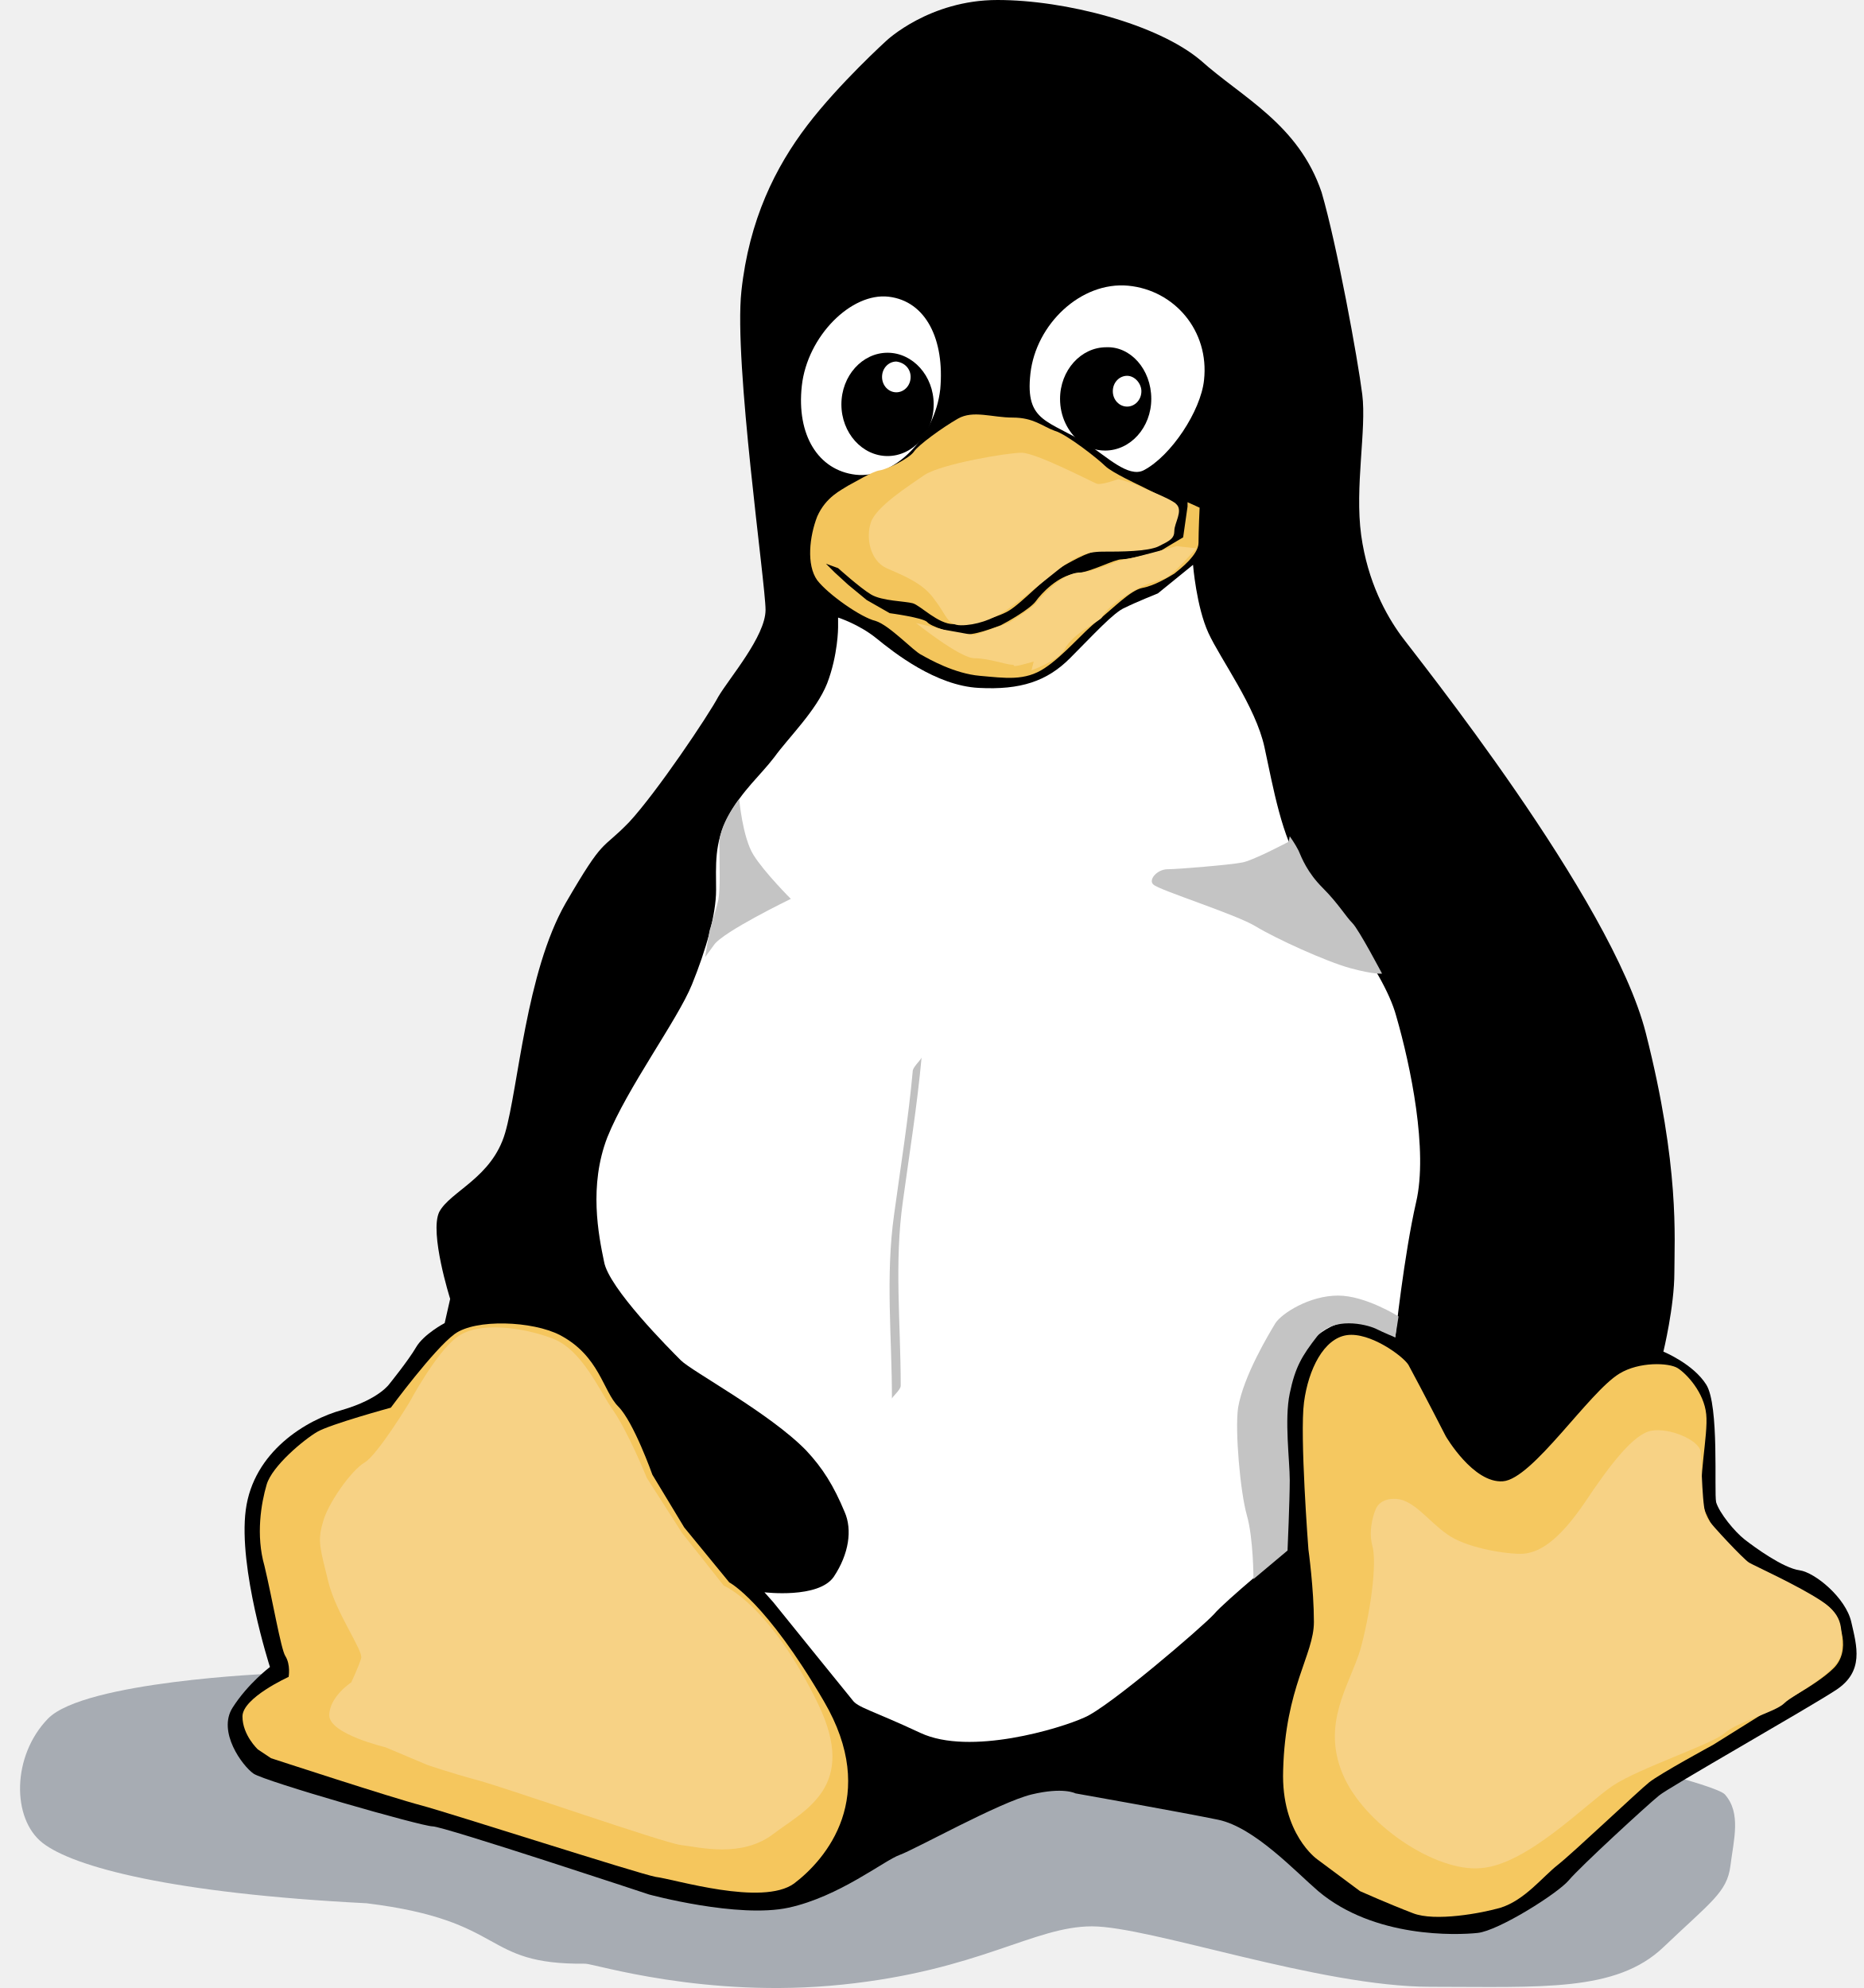
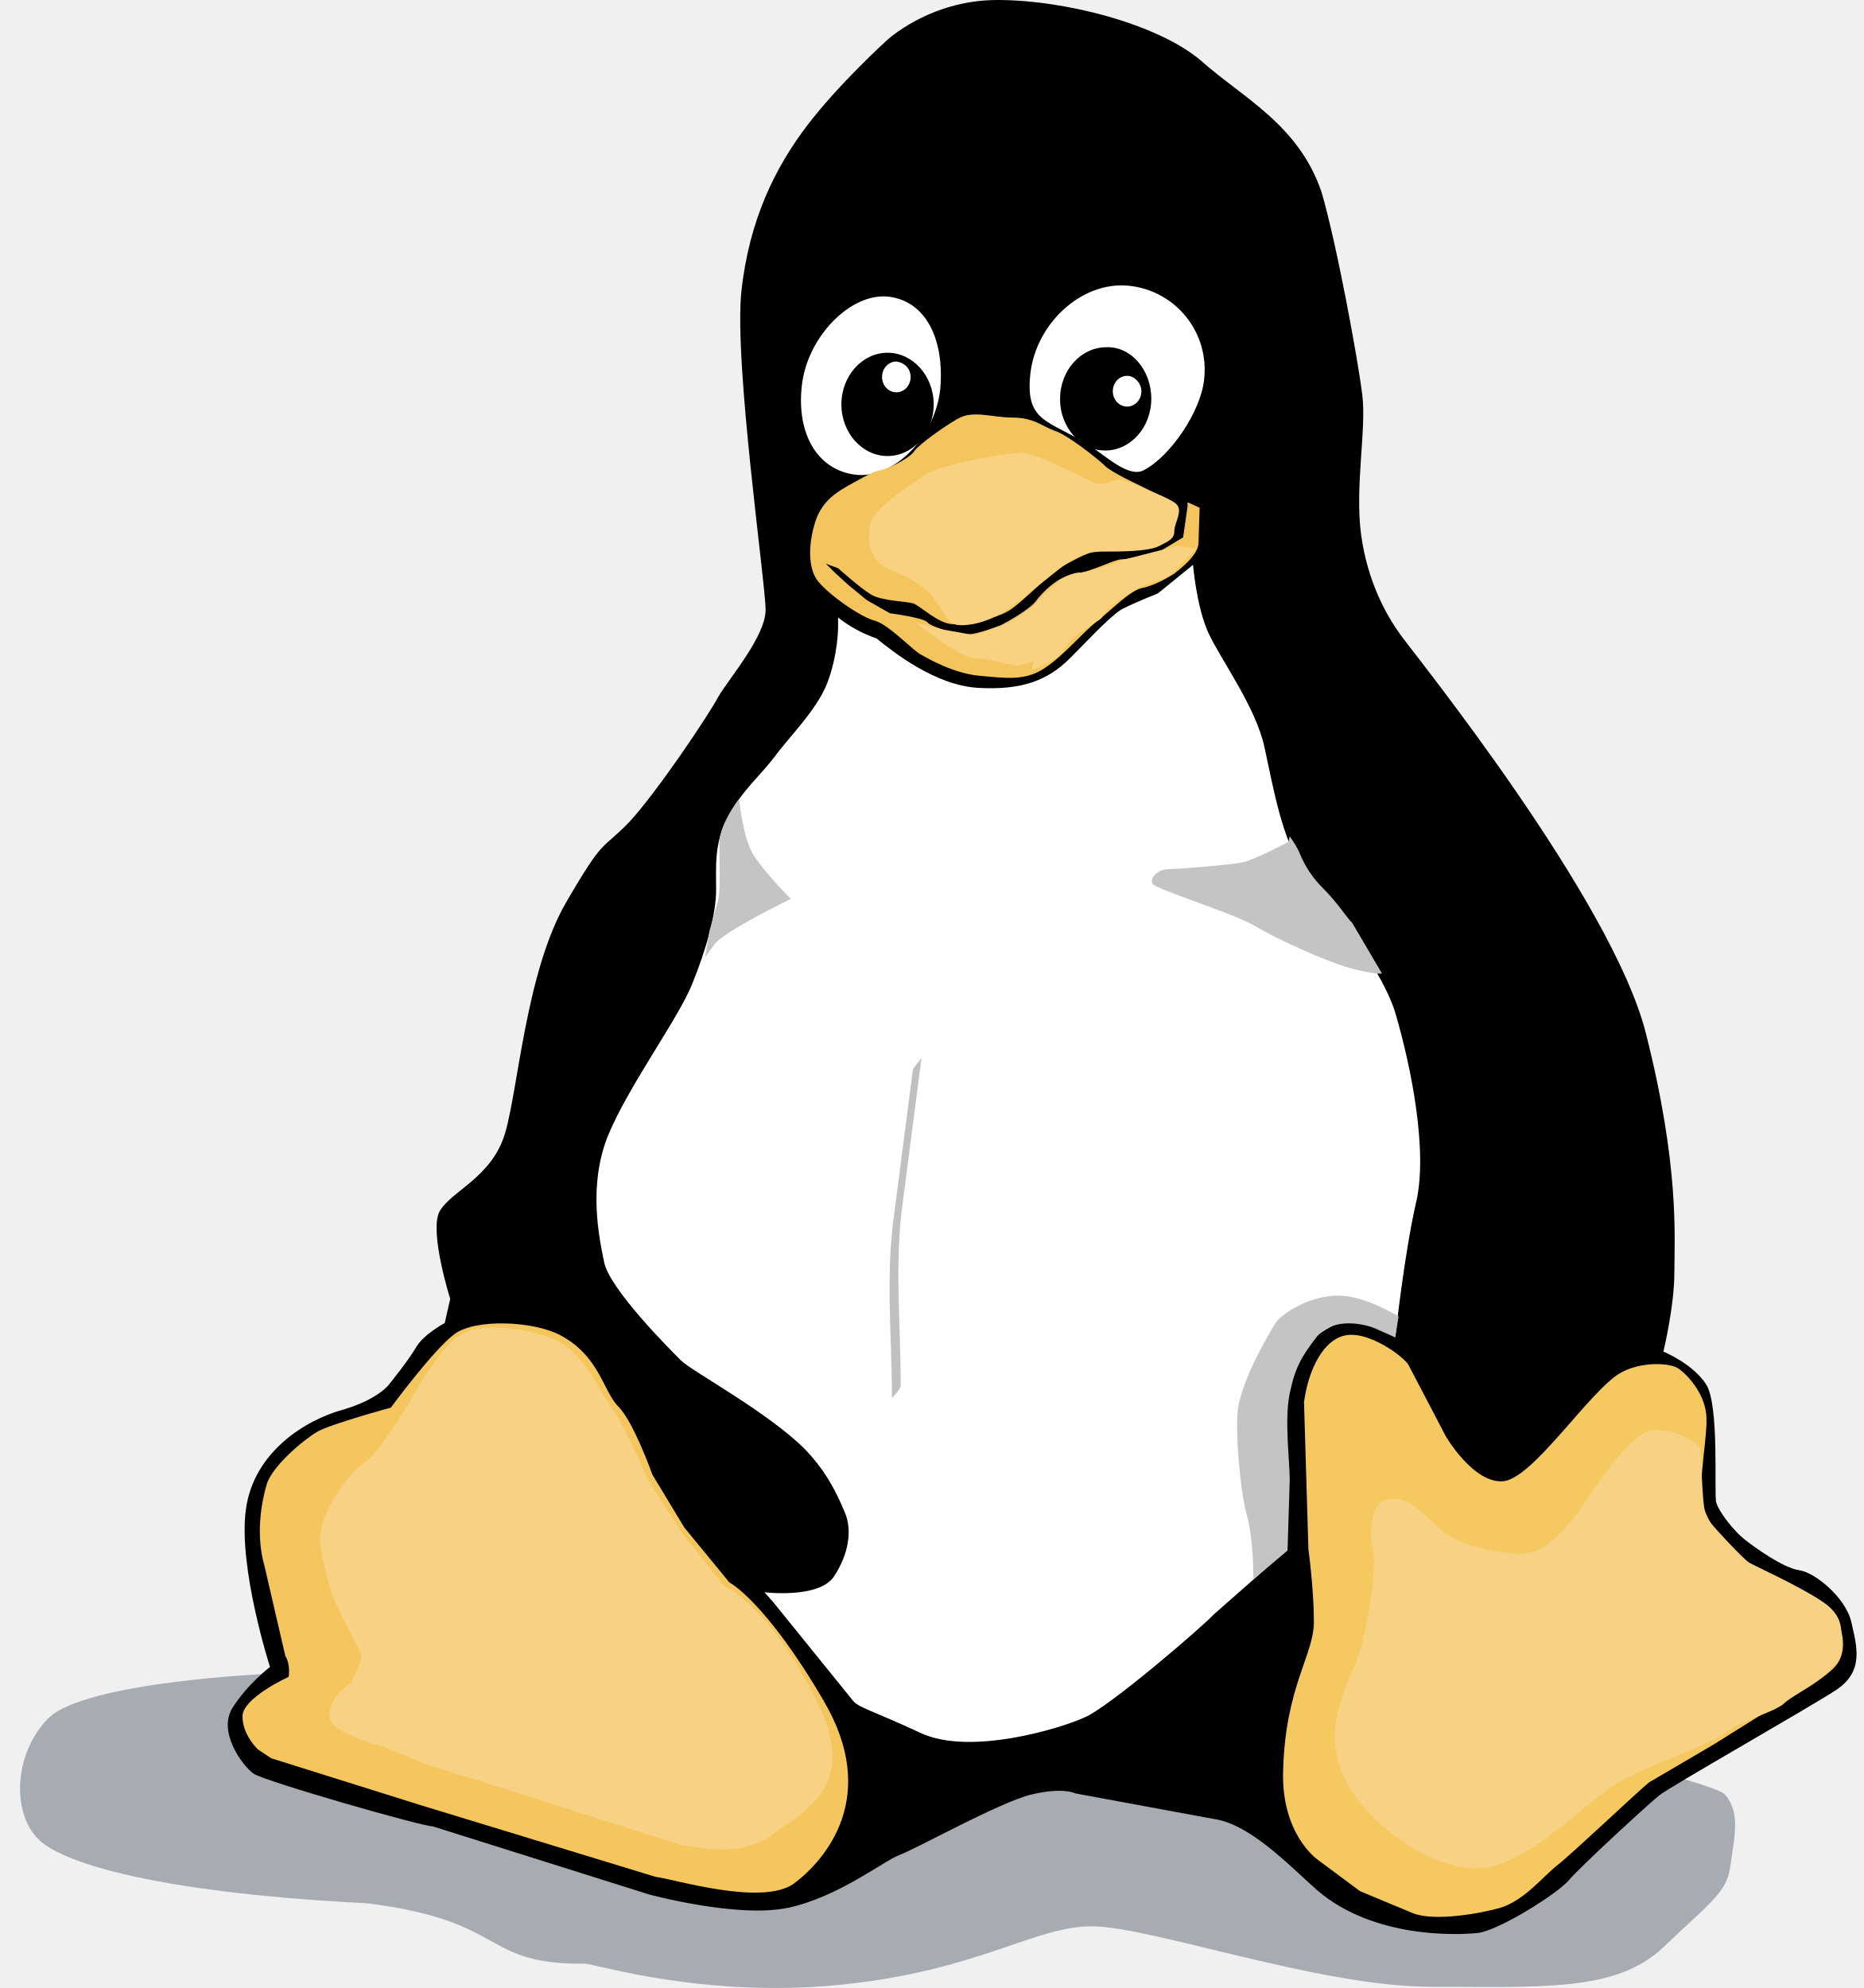
- <svg xmlns="http://www.w3.org/2000/svg" width="75" height="80" viewBox="0 0 75 80" fill="none">
-   <path d="M10.951 67.348C10.951 67.348 3.389 67.658 1.93 69.161C0.471 70.665 0.471 73.185 1.709 74.158C2.947 75.131 6.927 76.192 14.754 76.59C20.503 77.298 19.309 79.067 23.554 79.022C23.908 79.022 28.374 80.438 33.902 79.863C39.429 79.288 41.596 77.519 43.94 77.519C46.284 77.519 53.094 79.951 57.56 79.951C62.026 79.951 65.033 80.172 66.935 78.359C68.836 76.546 69.499 76.148 69.632 75.087C69.765 74.025 70.074 72.964 69.411 72.212C68.748 71.461 51.369 67.746 51.369 67.746L10.951 67.348Z" fill="#A7ACB3" />
-   <path d="M41.508 72.212C40.225 72.522 36.82 74.424 36.201 74.645C35.582 74.866 33.769 76.325 31.735 76.767C29.701 77.209 26.119 76.237 26.119 76.237C26.119 76.237 17.85 73.495 17.407 73.495C16.965 73.495 10.642 71.682 10.2 71.372C9.757 71.063 8.74 69.692 9.359 68.719C9.978 67.746 10.863 67.083 10.863 67.083C10.863 67.083 9.58 63.103 9.89 60.759C10.2 58.416 12.322 57.133 13.781 56.735C15.285 56.293 15.683 55.674 15.683 55.674C15.683 55.674 16.435 54.745 16.744 54.215C17.054 53.684 17.894 53.242 17.894 53.242L18.115 52.269C18.115 52.269 17.275 49.616 17.673 48.775C18.115 47.935 19.795 47.405 20.326 45.592C20.857 43.779 21.166 39.135 22.758 36.349C24.35 33.608 24.173 34.271 25.323 33.077C26.428 31.883 28.507 28.788 28.905 28.036C29.347 27.284 30.806 25.604 30.806 24.543C30.806 23.481 29.524 14.593 29.834 11.719C30.143 8.844 31.204 6.722 32.487 5.041C33.769 3.361 35.671 1.636 35.671 1.636C35.671 1.636 37.395 0 40.137 0C42.879 0 46.593 0.973 48.318 2.432C49.998 3.936 52.253 4.997 53.182 7.739C53.801 9.861 54.641 14.46 54.818 15.875C54.995 17.29 54.509 19.59 54.774 21.535C55.039 23.437 55.791 24.764 56.366 25.56C56.941 26.355 64.856 36.172 66.227 41.568C67.598 46.962 67.377 49.837 67.377 51.208C67.377 52.578 66.935 54.392 66.935 54.392C66.935 54.392 68.129 54.878 68.659 55.718C69.19 56.558 68.969 60.008 69.057 60.45C69.19 60.892 69.809 61.644 70.207 61.953C70.605 62.263 71.755 63.103 72.418 63.191C73.037 63.28 74.275 64.297 74.496 65.27C74.718 66.243 75.027 67.26 73.877 68.011C72.728 68.763 67.112 71.947 66.758 72.257C66.316 72.61 63.574 75.131 63.132 75.662C62.689 76.192 60.301 77.696 59.461 77.784C58.621 77.873 55.305 78.005 53.049 76.104C52.121 75.308 50.484 73.539 49.025 73.23C47.522 72.92 43.277 72.168 43.277 72.168C43.277 72.168 42.79 71.903 41.508 72.212Z" fill="black" />
-   <path d="M10.907 70.753C10.907 70.753 15.771 72.345 16.965 72.655C18.115 72.964 25.677 75.396 26.384 75.529C27.136 75.617 30.674 76.723 31.956 75.794C33.238 74.821 35.405 72.301 33.15 68.454C30.806 64.43 29.347 63.678 29.347 63.678L27.534 61.467L26.252 59.344C26.252 59.344 25.5 57.222 24.881 56.602C24.262 55.983 24.129 54.568 22.537 53.728C21.431 53.153 19.132 53.065 18.292 53.684C17.452 54.303 15.727 56.647 15.727 56.647C15.727 56.647 13.295 57.31 12.764 57.62C12.234 57.929 10.951 58.99 10.73 59.742C10.509 60.494 10.288 61.776 10.642 63.014C10.951 64.297 11.305 66.375 11.482 66.641C11.703 66.994 11.614 67.481 11.614 67.481C11.614 67.481 9.757 68.321 9.757 69.073C9.757 69.825 10.376 70.399 10.376 70.399L10.907 70.753Z" fill="#F5C65D" />
-   <path d="M17.186 71.019C17.186 71.019 18.071 71.328 19.221 71.638C20.37 71.947 26.694 74.158 27.401 74.247C28.153 74.335 29.834 74.777 31.116 73.804C32.398 72.832 34.521 71.903 32.929 68.586C30.983 64.562 29.126 63.81 29.126 63.81L27.446 61.688L26.03 59.477C26.03 59.477 25.279 57.62 24.66 56.735C24.129 55.983 23.422 54.303 22.227 53.861C21.078 53.419 19.221 53.153 18.38 53.817C17.54 54.436 16.479 56.426 16.479 56.426C16.479 56.426 15.196 58.548 14.666 58.858C14.135 59.167 13.162 60.538 12.985 61.29C12.764 62.042 12.897 62.351 13.207 63.634C13.516 64.916 14.622 66.419 14.533 66.729C14.445 67.039 14.135 67.702 14.135 67.702C14.135 67.702 13.251 68.277 13.251 69.028C13.251 69.78 15.506 70.311 15.506 70.311L17.186 71.019Z" fill="#F7D285" />
-   <path d="M53.005 74.821C53.005 74.821 51.546 73.804 51.634 71.24C51.723 67.879 52.872 66.596 52.872 65.27C52.872 63.943 52.651 62.351 52.651 62.351C52.651 62.351 52.297 57.752 52.474 56.426C52.651 55.099 53.27 53.861 54.199 53.728C55.128 53.596 56.454 54.568 56.675 54.922C57.25 55.983 58.179 57.797 58.179 57.797C58.179 57.797 59.284 59.698 60.478 59.609C61.672 59.521 63.928 56.028 65.166 55.276C65.962 54.789 67.156 54.834 67.51 55.055C67.863 55.276 68.571 56.028 68.659 56.912C68.748 57.752 68.305 59.609 68.526 60.538C68.748 61.467 69.721 62.528 70.516 63.014C71.312 63.501 73.347 64.297 73.7 64.783C74.054 65.27 74.496 66.419 73.789 67.127C73.081 67.835 71.401 68.675 71.401 68.675L68.924 70.222C68.924 70.222 66.802 71.372 66.36 71.726C65.918 72.08 63.309 74.556 62.689 75.043C62.07 75.529 61.363 76.458 60.39 76.767C59.638 76.988 57.737 77.342 56.852 76.988C55.924 76.635 54.73 76.104 54.73 76.104L53.005 74.821Z" fill="#F5C860" />
-   <path d="M55.349 60.759C55.349 60.759 55.039 61.467 55.216 62.174C55.437 62.882 55.128 65.004 54.73 66.419C54.288 67.835 53.182 69.338 54.022 71.372C54.862 73.406 57.781 75.352 59.594 75.175C61.451 75.043 63.839 72.566 64.9 71.859C65.962 71.151 68.925 70.178 69.411 69.736C69.897 69.294 71.445 68.896 71.799 68.542C72.153 68.188 74.098 67.26 74.098 66.419C74.098 65.579 74.231 65.049 73.302 64.43C72.374 63.81 70.605 63.014 70.384 62.882C70.163 62.749 68.88 61.378 68.704 61.113C68.482 60.848 68.482 58.902 68.438 58.416C68.35 57.929 67.156 57.443 66.448 57.575C65.741 57.708 64.812 58.902 63.751 60.494C62.69 62.042 61.894 62.528 61.186 62.528C60.478 62.528 58.931 62.263 58.223 61.732C57.516 61.246 56.897 60.361 56.189 60.317C55.481 60.273 55.349 60.759 55.349 60.759Z" fill="#F7D285" />
-   <path d="M33.725 24.852C33.725 24.852 34.565 25.117 35.273 25.692C35.98 26.267 37.66 27.594 39.385 27.682C41.066 27.771 42.127 27.417 43.056 26.488C43.984 25.56 44.824 24.631 45.267 24.454C45.709 24.233 46.593 23.879 46.593 23.879L48.008 22.729C48.008 22.729 48.141 24.41 48.627 25.471C49.114 26.532 50.529 28.434 50.883 30.07C51.236 31.706 51.59 33.74 52.386 34.89C53.182 36.04 55.658 38.914 56.189 40.904C56.764 42.894 57.471 46.299 56.985 48.377C56.499 50.5 56.145 53.817 56.145 53.817C56.145 53.817 55.172 53.197 54.509 53.197C53.889 53.197 53.536 53.33 52.961 53.772C52.253 54.259 51.767 55.895 51.767 56.735C51.767 57.575 51.767 62.395 51.767 62.395C51.767 62.395 49.291 64.43 48.848 64.96C48.406 65.447 44.603 68.719 43.63 69.117C42.657 69.559 39.031 70.665 37.041 69.736C35.051 68.807 34.521 68.719 34.3 68.409C34.079 68.144 31.116 64.474 31.116 64.474L30.762 64.076C30.762 64.076 32.929 64.341 33.548 63.457C34.167 62.528 34.3 61.555 33.99 60.848C33.548 59.786 33.106 59.079 32.443 58.371C30.983 56.868 27.843 55.187 27.401 54.745C26.959 54.303 24.483 51.827 24.306 50.765C24.085 49.704 23.687 47.714 24.439 45.768C25.235 43.779 27.269 41.037 27.843 39.622C28.418 38.207 28.816 36.792 28.816 35.819C28.816 34.846 28.728 33.917 29.303 32.856C29.878 31.795 30.585 31.22 31.16 30.468C31.735 29.672 32.84 28.611 33.283 27.505C33.725 26.355 33.725 25.25 33.725 25.25V24.852Z" fill="white" />
-   <path d="M36.732 43.071C36.555 45.017 36.245 46.918 35.98 48.864C35.626 51.384 35.892 53.772 35.892 56.293C35.892 56.205 36.245 55.939 36.245 55.762C36.245 53.242 35.98 50.81 36.334 48.333C36.599 46.388 36.909 44.486 37.086 42.54C37.086 42.629 36.776 42.894 36.732 43.071Z" fill="#C0C0C0" />
-   <path d="M51.855 33.873C51.855 33.873 50.352 34.669 49.954 34.713C49.512 34.802 47.389 34.979 46.991 34.979C46.549 34.979 46.195 35.421 46.416 35.598C46.637 35.819 49.733 36.792 50.529 37.278C51.325 37.764 53.359 38.693 54.332 38.959C55.305 39.224 55.614 39.18 55.614 39.18C55.614 39.18 54.685 37.411 54.42 37.145C54.155 36.88 53.845 36.349 53.226 35.73C52.607 35.111 52.386 34.536 52.253 34.227C52.121 33.962 51.9 33.652 51.9 33.652" fill="#C4C4C4" />
-   <path d="M29.745 32.148C29.745 32.148 29.878 33.696 30.32 34.404C30.762 35.111 31.823 36.172 31.823 36.172C31.823 36.172 29.082 37.499 28.728 38.03C28.374 38.516 28.374 38.516 28.374 38.516L28.551 37.455C28.551 37.455 28.816 36.615 28.905 36.217C28.993 35.73 28.949 34.846 28.949 34.094C28.861 33.254 29.745 32.148 29.745 32.148Z" fill="#C4C4C4" />
-   <path d="M56.145 53.817L56.278 52.976C56.278 52.976 54.951 52.136 53.845 52.136C52.696 52.136 51.59 52.844 51.325 53.242C51.059 53.684 50.042 55.364 49.821 56.647C49.689 57.575 49.91 60.052 50.175 60.98C50.44 61.909 50.44 63.545 50.44 63.545L51.811 62.395C51.811 62.395 51.9 60.361 51.9 59.565C51.9 58.769 51.678 57.133 51.9 56.072C52.121 55.011 52.386 54.568 53.005 53.772C53.669 52.976 54.951 53.286 55.349 53.463C55.703 53.64 56.145 53.817 56.145 53.817Z" fill="#C4C4C4" />
-   <path d="M37.837 15.654C37.616 17.644 35.936 19.28 34.432 19.103C32.929 18.927 32.044 17.511 32.266 15.521C32.487 13.531 34.255 11.763 35.759 11.94C37.263 12.117 38.014 13.664 37.837 15.654Z" fill="white" />
-   <path d="M48.45 15.3C48.318 16.538 47.124 18.352 46.018 18.927C45.399 19.236 44.515 18.352 43.807 17.909C42.215 16.892 41.242 17.025 41.464 15.035C41.685 13.045 43.498 11.32 45.399 11.497C47.257 11.674 48.672 13.31 48.45 15.3Z" fill="white" />
-   <path d="M37.572 16.273C37.572 17.423 36.732 18.352 35.715 18.352C34.698 18.352 33.858 17.423 33.858 16.273C33.858 15.123 34.698 14.195 35.715 14.195C36.732 14.195 37.572 15.123 37.572 16.273Z" fill="black" />
-   <path d="M46.328 16.052C46.328 17.202 45.488 18.131 44.471 18.131C44.072 18.131 43.719 17.998 43.453 17.777C42.967 17.379 42.657 16.76 42.657 16.052C42.657 14.902 43.498 13.974 44.515 13.974C45.488 13.93 46.328 14.858 46.328 16.052Z" fill="black" />
-   <path d="M36.644 15.168C36.644 15.521 36.378 15.787 36.069 15.787C35.759 15.787 35.494 15.521 35.494 15.168C35.494 14.814 35.759 14.549 36.069 14.549C36.422 14.593 36.644 14.858 36.644 15.168Z" fill="white" />
-   <path d="M45.93 15.743C45.93 16.096 45.664 16.362 45.355 16.362C45.045 16.362 44.78 16.096 44.78 15.743C44.78 15.389 45.045 15.123 45.355 15.123C45.664 15.123 45.93 15.433 45.93 15.743Z" fill="white" />
-   <path d="M47.787 20.386L47.61 21.624C47.61 21.624 46.858 22.066 46.726 22.155C46.549 22.243 45.443 22.508 45.134 22.508C44.824 22.508 43.984 22.995 43.276 23.083C42.569 23.172 41.906 23.879 41.685 24.189C41.464 24.498 40.535 25.029 40.27 25.162C40.004 25.25 39.164 25.604 38.722 25.515C38.28 25.471 37.439 25.206 37.307 25.029C37.13 24.852 35.803 24.675 35.803 24.675L34.875 24.145L34.123 23.525L33.592 23.039L33.238 22.685L33.725 22.862C33.725 22.862 34.609 23.658 35.051 23.923C35.494 24.189 36.422 24.189 36.732 24.277C37.041 24.366 37.749 25.117 38.368 25.117C38.987 25.117 40.048 24.896 40.579 24.587C41.11 24.277 42.127 23.172 42.702 22.818C43.276 22.508 43.94 22.11 44.515 22.11C45.09 22.11 45.399 22.155 46.062 22.066C46.77 21.978 47.124 21.624 47.212 21.314C47.301 21.005 47.301 20.253 47.301 20.253L45.886 19.546C45.886 19.546 44.736 19.015 44.471 18.75C44.205 18.484 42.923 17.467 42.436 17.334C41.95 17.158 41.596 16.804 40.756 16.804C39.916 16.804 39.164 16.494 38.545 16.848C37.926 17.202 36.953 17.909 36.776 18.175C36.599 18.44 35.715 18.882 35.405 18.927C35.096 18.971 34.388 19.413 34.123 19.546C33.858 19.722 33.238 19.988 32.885 20.784C32.575 21.58 32.442 22.73 32.885 23.349C33.327 23.923 34.654 24.852 35.228 24.985C35.803 25.162 36.776 26.223 37.086 26.356C37.395 26.532 38.412 27.107 39.429 27.196C40.446 27.284 41.242 27.417 42.038 26.886C42.834 26.356 43.542 25.471 44.161 24.985C44.78 24.498 45.488 23.747 45.974 23.658C46.46 23.57 47.035 23.216 47.256 23.083C47.477 22.906 48.229 22.331 48.229 21.845C48.229 21.359 48.273 20.43 48.273 20.43L47.787 20.209" fill="#F3C55C" />
-   <path d="M45.001 19.28C45.001 19.28 44.294 19.546 44.117 19.457C43.896 19.369 41.685 18.219 41.11 18.219C40.535 18.219 37.926 18.661 37.218 19.103C36.511 19.59 35.273 20.386 35.051 21.005C34.83 21.624 35.007 22.553 35.671 22.862C36.378 23.172 37.174 23.481 37.616 24.145C38.103 24.764 38.103 25.162 38.678 25.162C39.252 25.162 39.916 24.941 40.446 24.587C40.977 24.233 41.994 23.393 42.613 22.906C43.232 22.42 43.675 22.199 44.382 22.199C45.09 22.199 46.195 22.199 46.637 21.978C47.08 21.757 47.256 21.668 47.256 21.359C47.256 21.049 47.61 20.563 47.345 20.297C47.08 20.032 46.018 19.678 45.709 19.501C45.355 19.369 45.001 19.28 45.001 19.28Z" fill="#F8D281" />
-   <path d="M36.864 25.073C36.864 25.073 38.633 26.488 39.208 26.488C39.783 26.488 40.491 26.753 40.756 26.753C40.889 26.753 40.535 26.93 41.596 26.621L41.508 26.975C41.508 26.975 42.613 26.577 42.834 26.134C43.188 25.471 44.205 25.029 44.338 24.852C44.559 24.41 45.266 23.968 45.753 23.702C46.239 23.437 46.46 23.437 46.903 23.26C47.212 23.127 48.141 22.066 48.141 22.066L47.345 21.978C47.345 21.978 45.443 22.508 45.266 22.508C45.09 22.508 43.984 23.039 43.453 23.039C42.746 23.039 41.861 24.056 41.685 24.277C41.508 24.498 40.579 25.073 40.579 25.073L39.208 25.559L37.97 25.338L36.864 25.073Z" fill="#F8D281" />
+ <svg xmlns="http://www.w3.org/2000/svg" width="75" height="80" fill="none">
+   <path d="M10.951 67.348s-7.562.31-9.021 1.813-1.459 4.024-.221 4.997 5.218 2.034 13.045 2.432c5.749.707 4.555 2.476 8.8 2.432.354 0 4.82 1.415 10.348.84s7.694-2.344 10.038-2.344 9.154 2.432 13.62 2.432 7.473.221 9.375-1.592 2.565-2.211 2.697-3.272.442-2.123-.221-2.874-18.042-4.466-18.042-4.466l-40.418-.398z" fill="#a7acb3" />
+   <path d="M41.508 72.212c-1.282.31-4.687 2.211-5.306 2.432s-2.432 1.68-4.466 2.123-5.616-.531-5.616-.531l-8.711-2.742c-.442 0-6.766-1.813-7.208-2.123s-1.459-1.68-.84-2.653 1.504-1.636 1.504-1.636-1.282-3.98-.973-6.324 2.432-3.626 3.891-4.024c1.504-.442 1.902-1.061 1.902-1.061s.752-.929 1.061-1.459 1.15-.973 1.15-.973l.221-.973s-.84-2.653-.442-3.494c.442-.84 2.123-1.371 2.653-3.184s.84-6.456 2.432-9.242c1.592-2.742 1.415-2.078 2.565-3.272 1.106-1.194 3.184-4.289 3.582-5.041.442-.752 1.901-2.432 1.901-3.493s-1.282-9.95-.973-12.824 1.371-4.997 2.653-6.677 3.184-3.405 3.184-3.405S37.395 0 40.137 0s6.456.973 8.181 2.432c1.68 1.503 3.936 2.565 4.864 5.306.619 2.123 1.459 6.722 1.636 8.137s-.31 3.715-.044 5.66c.265 1.902 1.017 3.228 1.592 4.024s8.49 10.613 9.861 16.008 1.15 8.269 1.15 9.64-.442 3.184-.442 3.184 1.194.486 1.725 1.327.31 4.289.398 4.732c.133.442.752 1.194 1.15 1.504s1.548 1.15 2.211 1.238c.619.088 1.857 1.105 2.078 2.078s.531 1.99-.619 2.742-6.766 3.936-7.12 4.245c-.442.354-3.184 2.874-3.626 3.405s-2.83 2.034-3.67 2.123-4.157.221-6.412-1.68c-.929-.796-2.565-2.565-4.024-2.874l-5.749-1.061s-.486-.265-1.769.044z" fill="#000" />
+   <path d="M10.907 70.753l6.058 1.901 9.419 2.874c.752.089 4.289 1.194 5.572.265 1.282-.973 3.449-3.494 1.194-7.341-2.344-4.024-3.803-4.776-3.803-4.776l-1.813-2.211-1.282-2.123s-.752-2.122-1.371-2.742-.752-2.034-2.344-2.874c-1.105-.575-3.405-.663-4.245-.044s-2.565 2.963-2.565 2.963-2.432.663-2.963.973-1.813 1.371-2.034 2.123-.442 2.034-.088 3.272l.84 3.626c.221.354.133.84.133.84s-1.857.84-1.857 1.592.619 1.327.619 1.327l.531.354z" fill="#f5c65d" />
+   <path d="M17.186 71.019l2.034.619 8.181 2.609c.752.088 2.432.531 3.715-.442s3.405-1.901 1.813-5.218c-1.946-4.024-3.803-4.776-3.803-4.776l-1.68-2.123-1.415-2.211s-.752-1.857-1.371-2.742c-.531-.752-1.238-2.432-2.432-2.874-1.15-.442-3.007-.707-3.847-.044-.84.619-1.901 2.609-1.901 2.609s-1.282 2.123-1.813 2.432-1.504 1.68-1.68 2.432c-.221.752-.088 1.061.221 2.344s1.415 2.786 1.327 3.095-.398.973-.398.973-.884.575-.884 1.327 2.255 1.282 2.255 1.282l1.68.708z" fill="#f7d285" />
+   <path d="M53.005 74.821s-1.459-1.017-1.371-3.582c.089-3.361 1.238-4.643 1.238-5.97s-.221-2.919-.221-2.919l-.177-5.926c.177-1.327.796-2.565 1.725-2.697s2.255.84 2.476 1.194l1.503 2.874s1.105 1.901 2.3 1.813 3.449-3.582 4.687-4.334c.796-.486 1.99-.442 2.344-.221s1.061.973 1.15 1.857c.088.84-.354 2.697-.133 3.626s1.194 1.99 1.99 2.476 2.83 1.282 3.184 1.769.796 1.636.088 2.344-2.388 1.548-2.388 1.548l-2.476 1.548-2.565 1.504c-.442.354-3.051 2.83-3.67 3.317s-1.327 1.415-2.3 1.725c-.752.221-2.653.575-3.538.221l-2.123-.884-1.725-1.282z" fill="#f5c860" />
+   <path d="M55.349 60.759s-.309.707-.133 1.415c.221.708-.089 2.83-.486 4.245-.442 1.415-1.548 2.919-.708 4.953s3.759 3.98 5.572 3.803c1.857-.133 4.245-2.609 5.306-3.317s4.024-1.68 4.511-2.123 2.034-.84 2.388-1.194 2.299-1.282 2.299-2.123.133-1.371-.796-1.99-2.697-1.415-2.919-1.548-1.504-1.504-1.68-1.769c-.221-.265-.221-2.211-.265-2.697-.088-.486-1.282-.973-1.99-.84s-1.636 1.327-2.697 2.918c-1.061 1.548-1.857 2.034-2.565 2.034s-2.255-.265-2.963-.796c-.708-.486-1.327-1.371-2.034-1.415s-.84.442-.84.442z" fill="#f7d285" />
+   <path d="M33.725 24.852a5.31 5.31 0 0 0 1.548.84c.708.575 2.388 1.901 4.113 1.99 1.68.089 2.742-.265 3.67-1.194s1.769-1.857 2.211-2.034c.442-.221 1.327-.575 1.327-.575l1.415-1.15s.133 1.68.619 2.742 1.901 2.963 2.255 4.599.708 3.67 1.504 4.82 3.272 4.024 3.803 6.014c.575 1.99 1.282 5.395.796 7.473-.486 2.123-.84 5.439-.84 5.439s-.973-.619-1.636-.619c-.619 0-.973.133-1.548.575-.708.486-1.194 2.123-1.194 2.963v5.66l-2.919 2.565c-.442.486-4.245 3.759-5.218 4.157-.973.442-4.599 1.548-6.589.619s-2.521-1.017-2.742-1.327l-3.184-3.936-.354-.398s2.167.265 2.786-.619c.619-.929.752-1.901.442-2.609-.442-1.061-.884-1.769-1.548-2.476-1.459-1.503-4.599-3.184-5.041-3.626s-2.918-2.918-3.095-3.98c-.221-1.061-.619-3.051.133-4.997.796-1.99 2.83-4.732 3.405-6.147s.973-2.83.973-3.803-.088-1.902.486-2.963 1.282-1.636 1.857-2.388c.575-.796 1.68-1.857 2.123-2.963.442-1.15.442-2.255.442-2.255v-.398z" fill="#fff" />
+   <path d="M36.732 43.071l-.752 5.793c-.354 2.521-.088 4.909-.088 7.429 0-.088.354-.354.354-.531 0-2.521-.265-4.953.089-7.429l.752-5.793c0 .088-.309.354-.354.531z" fill="silver" />
+   <path d="M51.855 33.873s-1.504.796-1.902.84c-.442.088-2.565.265-2.963.265-.442 0-.796.442-.575.619.221.221 3.316 1.194 4.112 1.68s2.83 1.415 3.803 1.68 1.282.221 1.282.221l-1.194-2.034c-.265-.265-.575-.796-1.194-1.415s-.84-1.194-.973-1.504c-.133-.265-.354-.575-.354-.575m-22.152-1.502s.133 1.548.575 2.255 1.503 1.769 1.503 1.769-2.742 1.327-3.095 1.857l-.354.486.177-1.061.354-1.238c.088-.486.044-1.371.044-2.123-.088-.84.796-1.946.796-1.946zm26.4 21.669l.133-.84s-1.327-.84-2.432-.84c-1.15 0-2.255.708-2.521 1.105-.265.442-1.282 2.123-1.504 3.405-.133.929.088 3.405.354 4.334s.265 2.565.265 2.565l1.371-1.15.088-2.83c0-.796-.221-2.432 0-3.493s.486-1.504 1.106-2.3c.663-.796 1.946-.486 2.344-.309l.796.354z" fill="#c4c4c4" />
+   <path d="M37.837 15.654c-.221 1.99-1.902 3.626-3.405 3.449s-2.388-1.592-2.167-3.582 1.99-3.759 3.493-3.582 2.255 1.725 2.078 3.714zM48.45 15.3c-.133 1.238-1.327 3.051-2.432 3.626-.619.309-1.504-.575-2.211-1.017-1.592-1.017-2.565-.884-2.344-2.874s2.034-3.715 3.936-3.538A3.39 3.39 0 0 1 48.45 15.3z" fill="#fff" />
+   <path d="M37.572 16.273c0 1.15-.84 2.078-1.857 2.078s-1.857-.929-1.857-2.078.84-2.078 1.857-2.078 1.857.929 1.857 2.078zm8.756-.221c0 1.15-.84 2.078-1.857 2.078-.398 0-.752-.133-1.017-.354a2.21 2.21 0 0 1-.796-1.725c0-1.15.84-2.078 1.857-2.078.973-.044 1.813.885 1.813 2.078z" fill="#000" />
+   <path d="M36.644 15.168c0 .354-.265.619-.575.619s-.575-.265-.575-.619.265-.619.575-.619c.354.044.575.31.575.619zm9.286.575c0 .354-.265.619-.575.619s-.575-.265-.575-.619.265-.619.575-.619.575.309.575.619z" fill="#fff" />
+   <path d="M47.787 20.386l-.177 1.238-.884.531c-.177.088-1.282.354-1.592.354s-1.15.486-1.857.575-1.371.796-1.592 1.105-1.15.84-1.415.973c-.265.088-1.105.442-1.548.354-.442-.044-1.282-.31-1.415-.486-.177-.177-1.504-.354-1.504-.354l-.929-.531-.752-.619-.531-.486-.354-.354.486.177s.884.796 1.327 1.061 1.371.265 1.68.354 1.017.84 1.636.84 1.68-.221 2.211-.531 1.548-1.415 2.123-1.769c.575-.309 1.238-.708 1.813-.708s.884.044 1.548-.044c.708-.088 1.061-.442 1.15-.752s.088-1.061.088-1.061l-1.415-.707s-1.15-.531-1.415-.796-1.548-1.282-2.034-1.415c-.486-.177-.84-.531-1.68-.531s-1.592-.31-2.211.044-1.592 1.061-1.769 1.327-1.061.708-1.371.752-1.017.486-1.282.619c-.265.177-.884.442-1.238 1.238-.31.796-.442 1.946 0 2.565.442.575 1.769 1.504 2.344 1.636.575.177 1.548 1.238 1.857 1.371.31.177 1.327.752 2.344.84s1.813.221 2.609-.309 1.504-1.415 2.123-1.901 1.327-1.238 1.813-1.327 1.061-.442 1.282-.575c.221-.177.973-.752.973-1.238l.044-1.415-.486-.221" fill="#f3c55c" />
+   <g fill="#f8d281">
+     <path d="M45.001 19.28s-.708.265-.884.177c-.221-.088-2.432-1.238-3.007-1.238s-3.184.442-3.891.884c-.707.486-1.946 1.282-2.167 1.901s-.044 1.548.619 1.857c.708.31 1.504.619 1.946 1.282.486.619.486 1.017 1.061 1.017s1.238-.221 1.769-.575 1.548-1.194 2.167-1.68 1.061-.708 1.769-.708 1.813 0 2.255-.221.619-.31.619-.619.354-.796.089-1.061-1.327-.619-1.636-.796c-.354-.133-.708-.221-.708-.221z" />
+     <path d="M36.865 25.073s1.769 1.415 2.344 1.415 1.282.265 1.548.265c.133 0-.221.177.84-.133l-.088.354s1.105-.398 1.327-.84c.354-.663 1.371-1.105 1.504-1.282.221-.442.929-.884 1.415-1.15s.708-.265 1.15-.442c.309-.133 1.238-1.194 1.238-1.194l-.796-.088-2.078.531c-.177 0-1.282.531-1.813.531-.708 0-1.592 1.017-1.769 1.238s-1.106.796-1.106.796l-1.371.486-1.238-.221-1.105-.265z" />
+   </g>
</svg>
